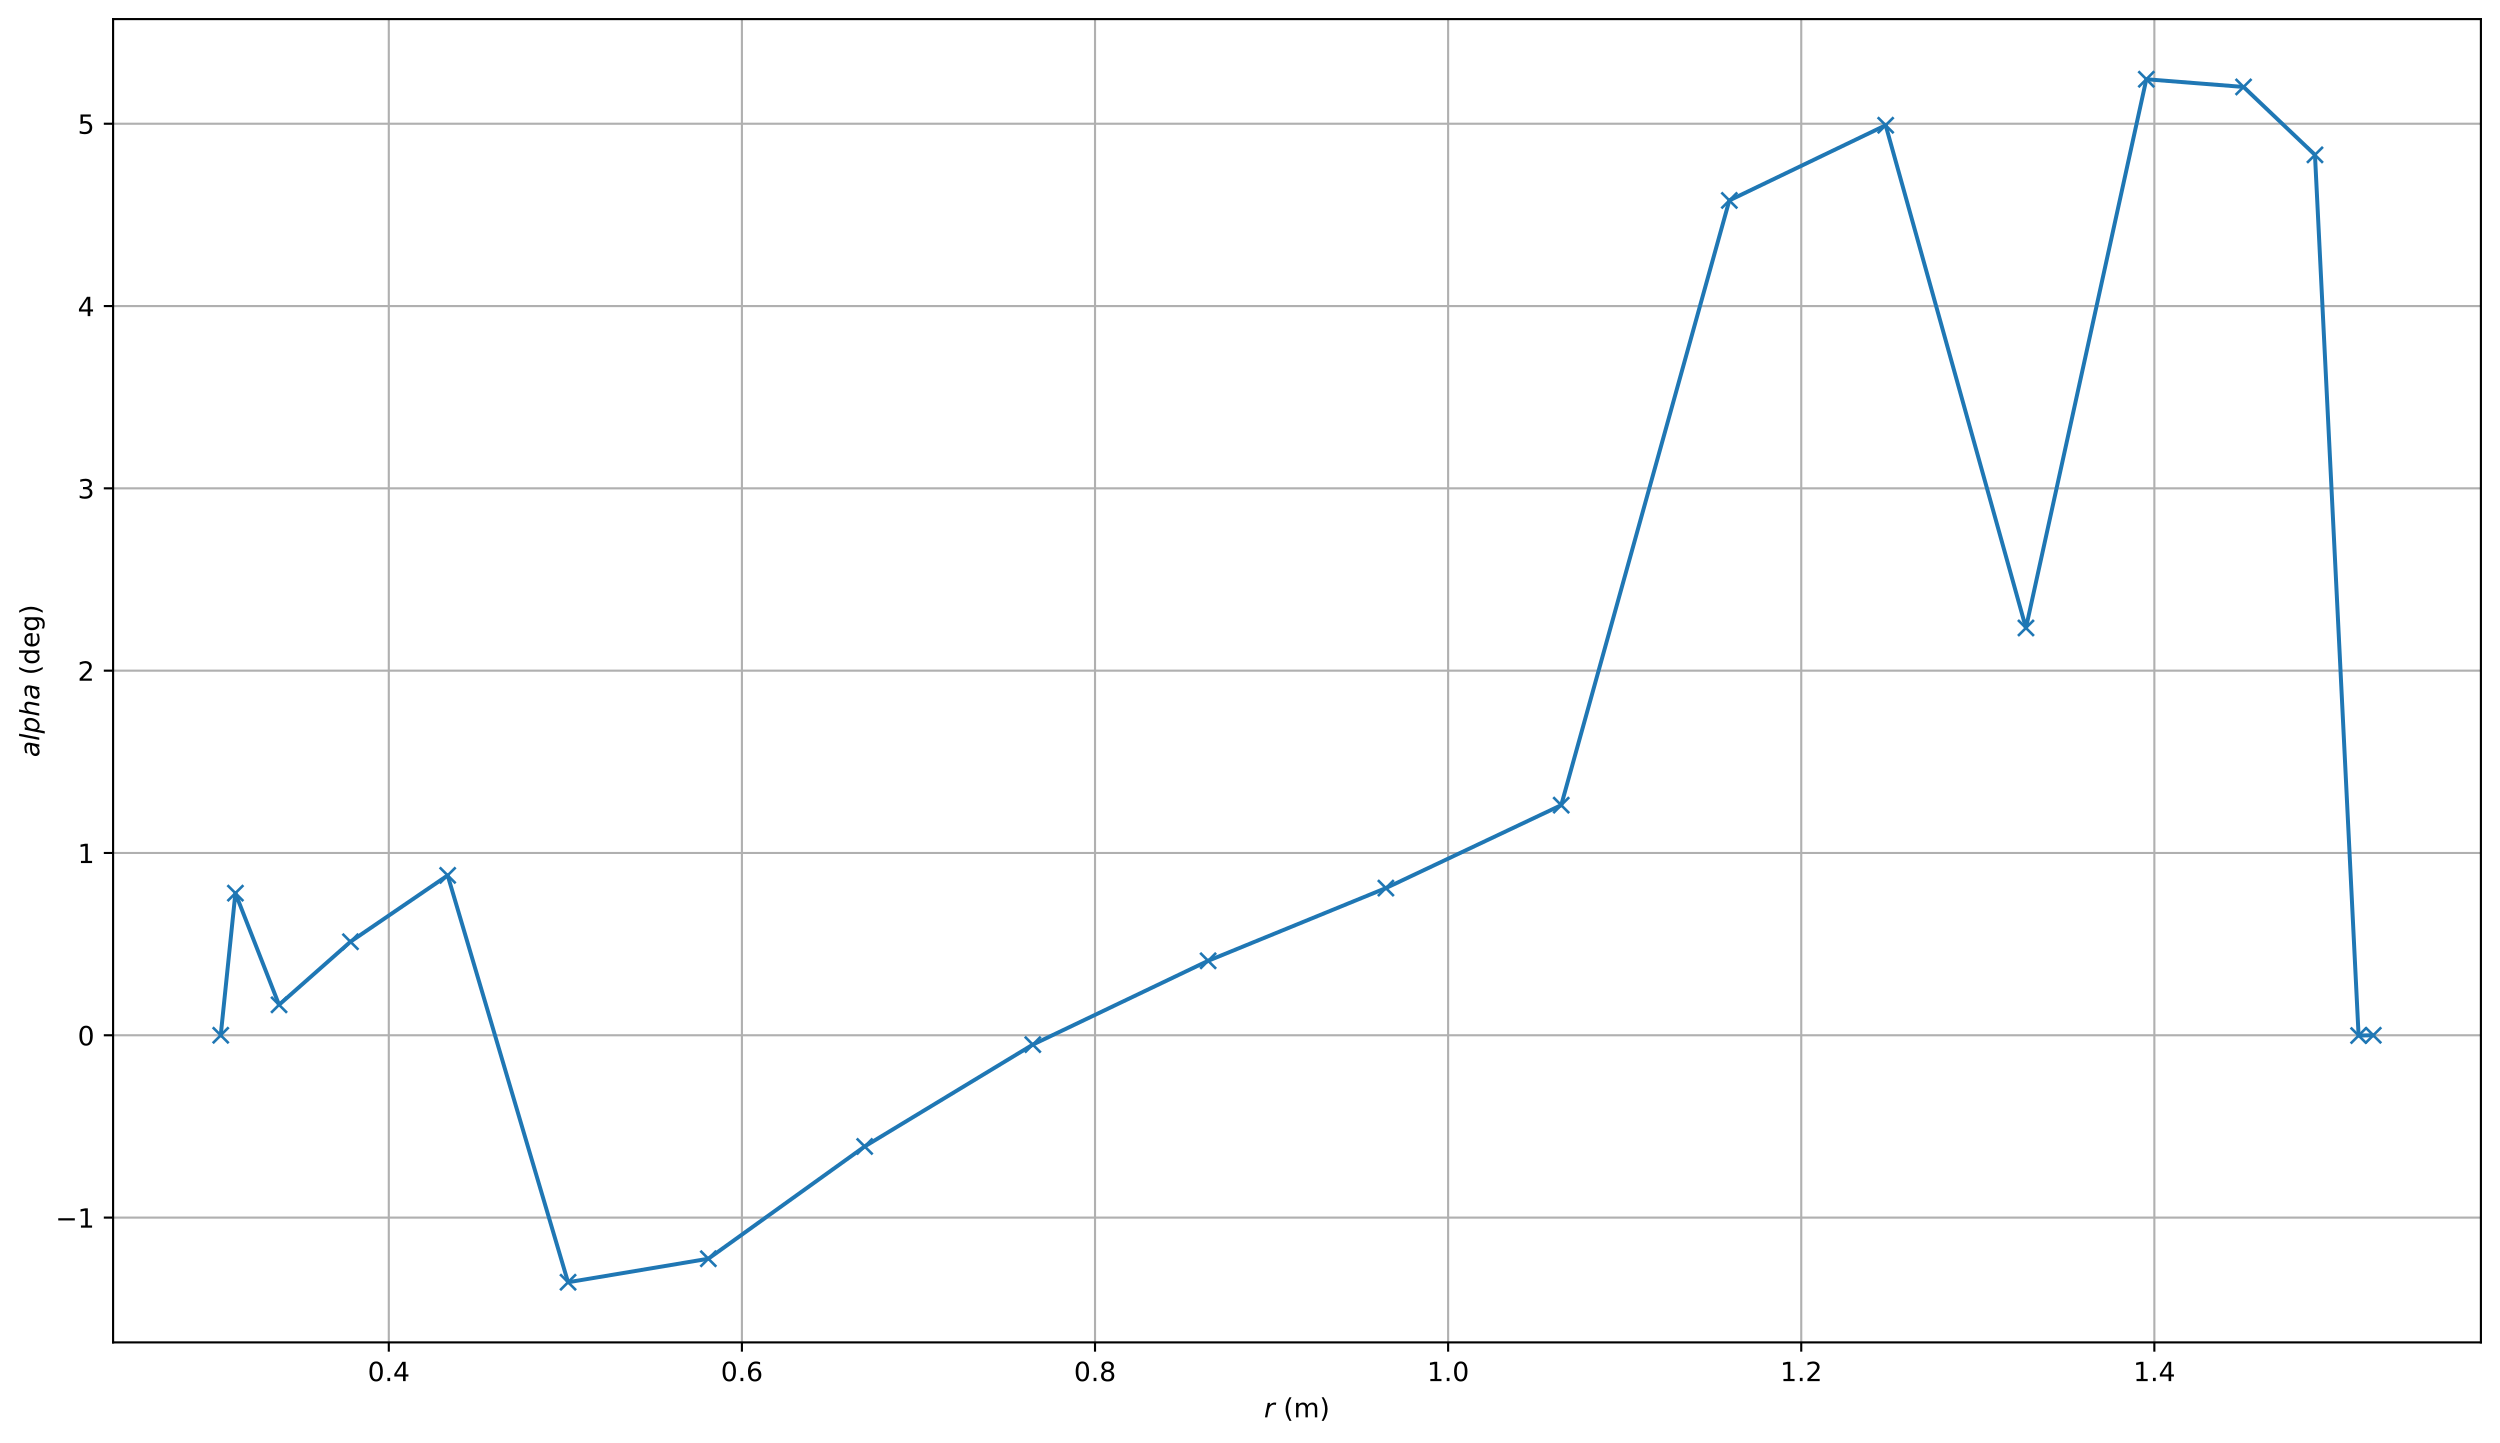
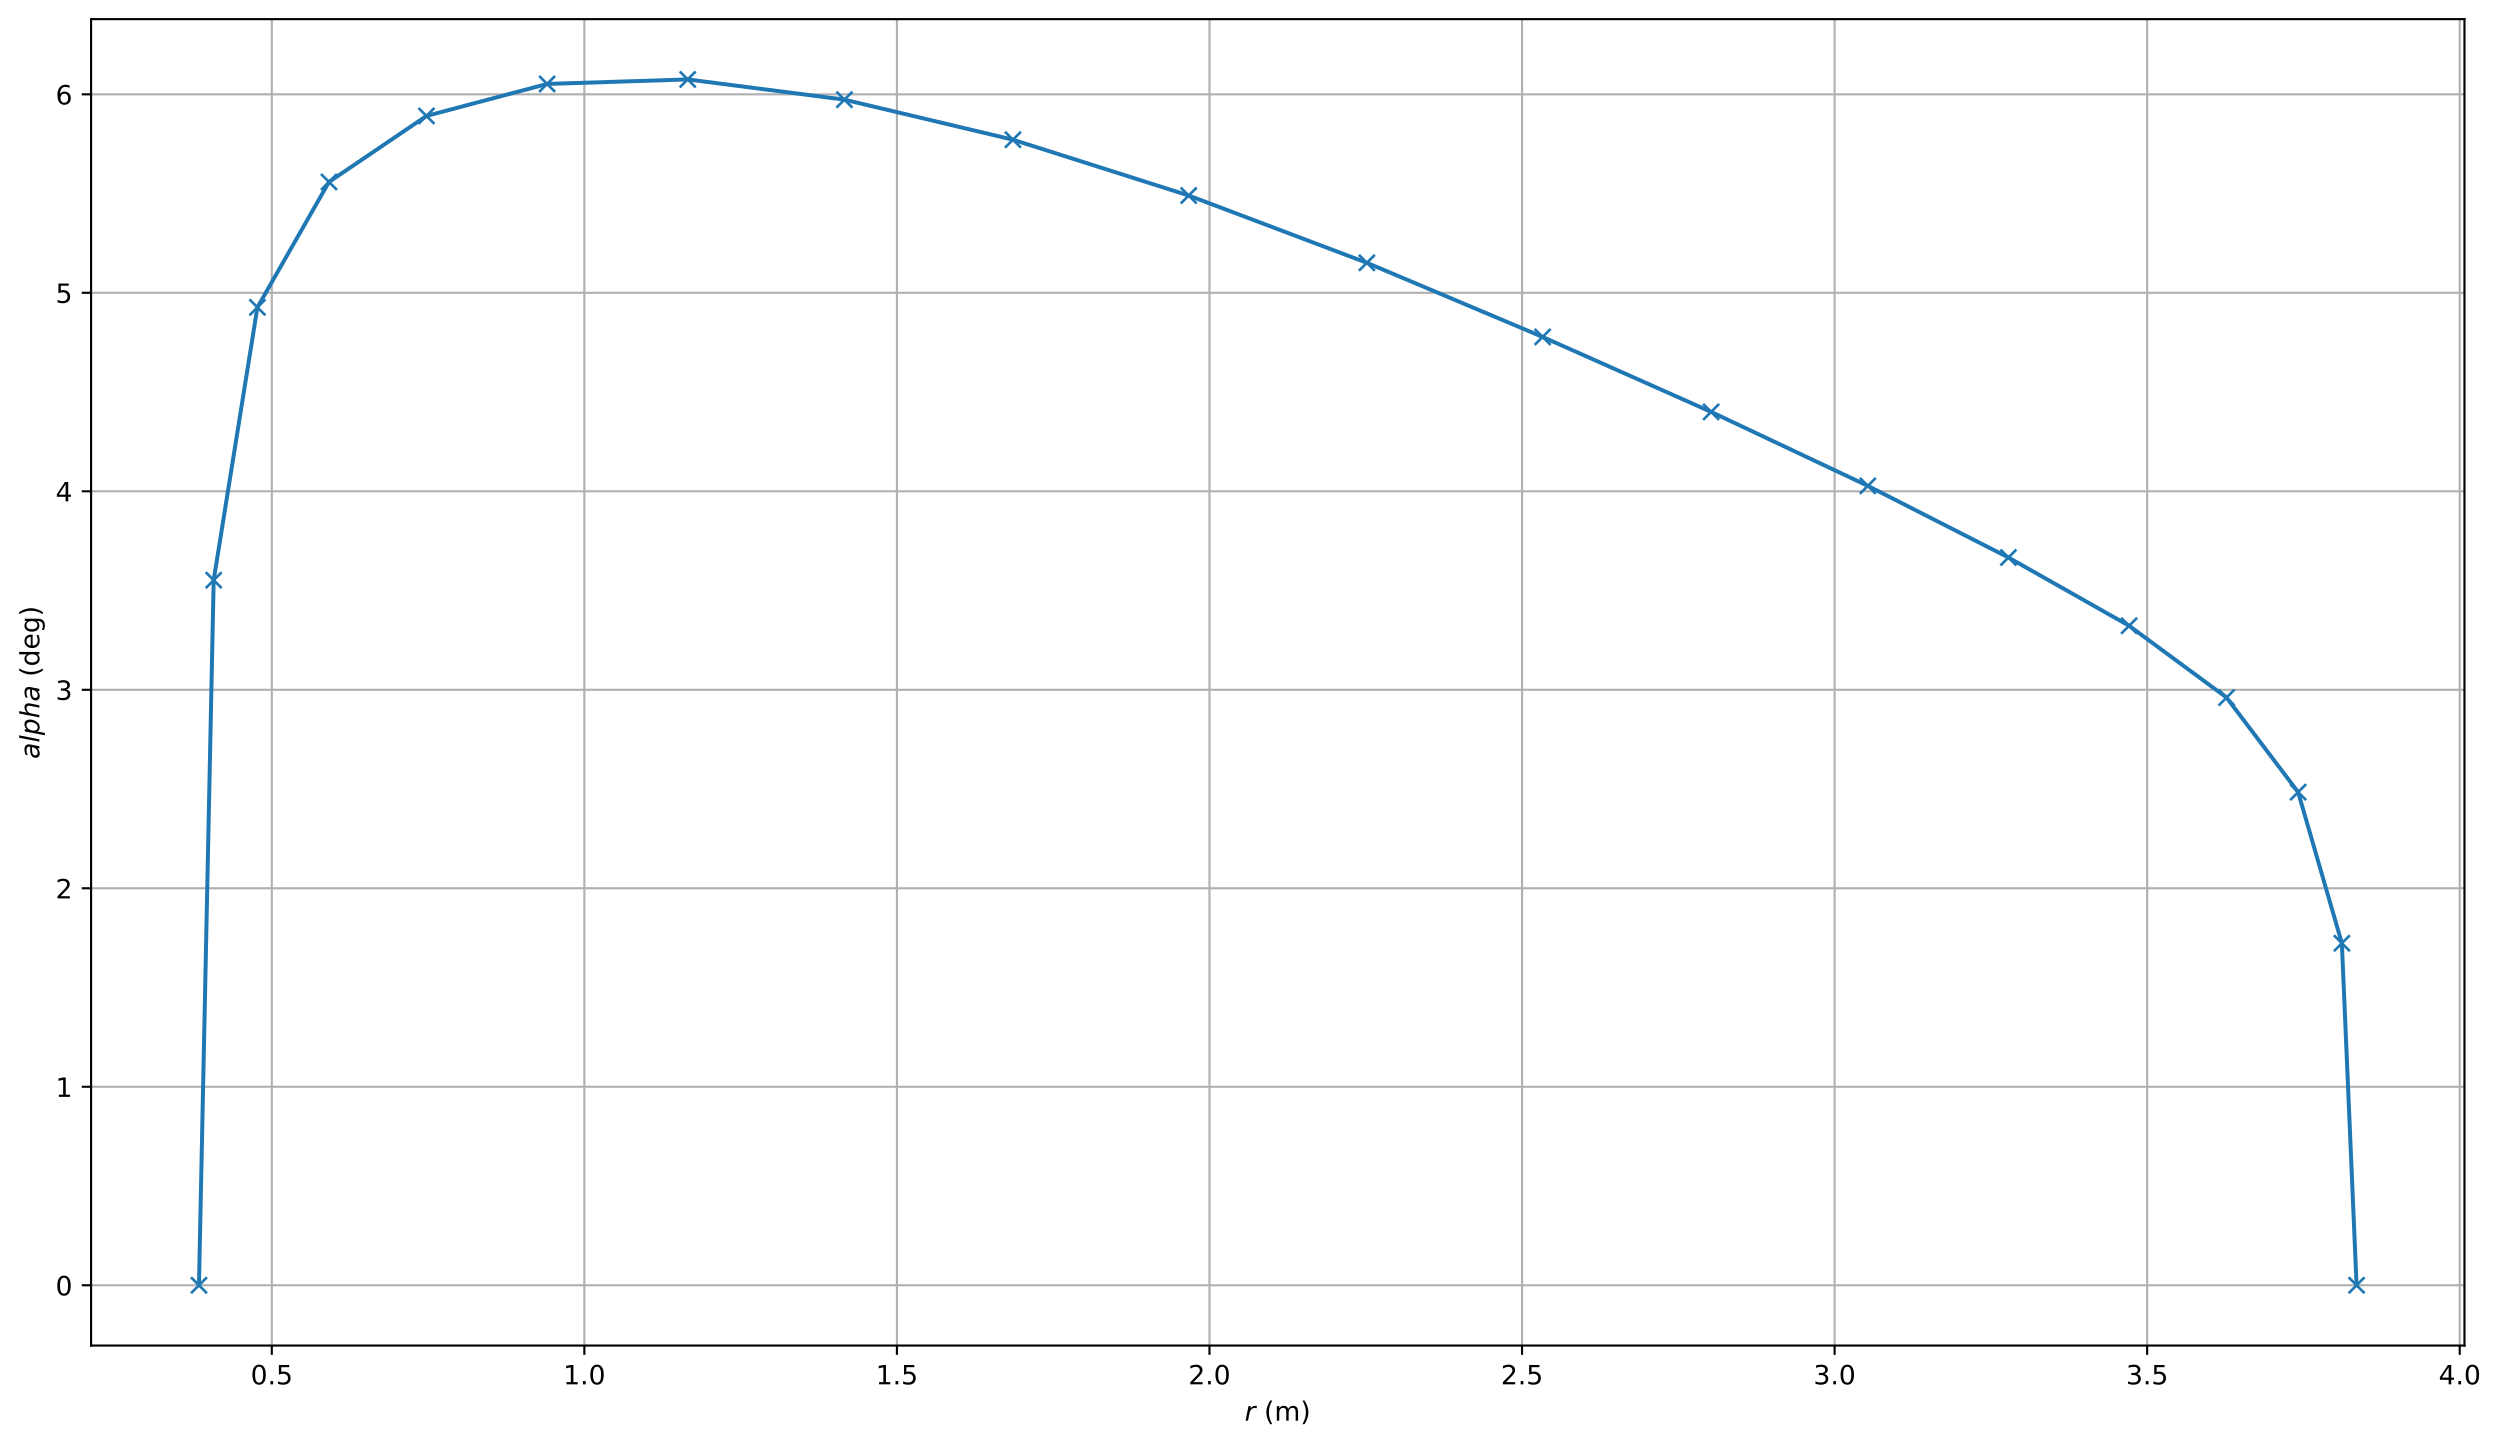
- <svg xmlns="http://www.w3.org/2000/svg" xmlns:xlink="http://www.w3.org/1999/xlink" width="942.642pt" height="543.716pt" viewBox="0 0 942.642 543.716" version="1.1">
+ <svg xmlns="http://www.w3.org/2000/svg" xmlns:xlink="http://www.w3.org/1999/xlink" width="940.433pt" height="543.716pt" viewBox="0 0 940.433 543.716" version="1.1">
  <defs>
    <style type="text/css">*{stroke-linejoin: round; stroke-linecap: butt}</style>
  </defs>
  <g id="figure_1">
    <g id="patch_1">
-       <path d="M 0 543.716  L 942.642 543.716  L 942.642 0  L 0 0  L 0 543.716  z " style="fill: none" />
+       <path d="M 0 543.716  L 940.433 543.716  L 940.433 0  L 0 0  L 0 543.716  z " style="fill: none" />
    </g>
    <g id="axes_1">
      <g id="patch_2">
-         <path d="M 42.642 506.16  L 935.442 506.16  L 935.442 7.2  L 42.642 7.2  L 42.642 506.16  z " style="fill: none" />
+         <path d="M 34.263 506.16  L 927.062 506.16  L 927.062 7.2  L 34.263 7.2  L 34.263 506.16  z " style="fill: none" />
      </g>
      <g id="matplotlib.axis_1">
        <g id="xtick_1">
          <g id="line2d_1">
-             <path d="M 146.6 506.16  L 146.6 7.2  " clip-path="url(#pacdc453e56)" style="fill: none; stroke: #b0b0b0; stroke-width: 0.8; stroke-linecap: square" />
+             <path d="M 102.24 506.16  L 102.24 7.2  " clip-path="url(#p310298eb0e)" style="fill: none; stroke: #b0b0b0; stroke-width: 0.8; stroke-linecap: square" />
          </g>
          <g id="line2d_2">
            <defs>
-               <path id="m7294c81a07" d="M 0 0  L 0 3.5  " style="stroke: #000000; stroke-width: 0.8" />
+               <path id="mc822ab3783" d="M 0 0  L 0 3.5  " style="stroke: #000000; stroke-width: 0.8" />
            </defs>
            <g>
-               <use xlink:href="#m7294c81a07" x="146.6" y="506.16" style="stroke: #000000; stroke-width: 0.8" />
+               <use xlink:href="#mc822ab3783" x="102.24" y="506.16" style="stroke: #000000; stroke-width: 0.8" />
            </g>
          </g>
          <g id="text_1">
-             <g transform="translate(138.6482 520.7584) scale(0.1 -0.1)">
+             <g transform="translate(94.28827 520.7584) scale(0.1 -0.1)">
              <defs>
                <path id="DejaVuSans-30" d="M 2034 4250  Q 1547 4250 1301 3770  Q 1056 3291 1056 2328  Q 1056 1369 1301 889  Q 1547 409 2034 409  Q 2525 409 2770 889  Q 3016 1369 3016 2328  Q 3016 3291 2770 3770  Q 2525 4250 2034 4250  z M 2034 4750  Q 2819 4750 3233 4129  Q 3647 3509 3647 2328  Q 3647 1150 3233 529  Q 2819 -91 2034 -91  Q 1250 -91 836 529  Q 422 1150 422 2328  Q 422 3509 836 4129  Q 1250 4750 2034 4750  z " transform="scale(0.015625)" />
                <path id="DejaVuSans-2e" d="M 684 794  L 1344 794  L 1344 0  L 684 0  L 684 794  z " transform="scale(0.015625)" />
-                 <path id="DejaVuSans-34" d="M 2419 4116  L 825 1625  L 2419 1625  L 2419 4116  z M 2253 4666  L 3047 4666  L 3047 1625  L 3713 1625  L 3713 1100  L 3047 1100  L 3047 0  L 2419 0  L 2419 1100  L 313 1100  L 313 1709  L 2253 4666  z " transform="scale(0.015625)" />
+                 <path id="DejaVuSans-35" d="M 691 4666  L 3169 4666  L 3169 4134  L 1269 4134  L 1269 2991  Q 1406 3038 1543 3061  Q 1681 3084 1819 3084  Q 2600 3084 3056 2656  Q 3513 2228 3513 1497  Q 3513 744 3044 326  Q 2575 -91 1722 -91  Q 1428 -91 1123 -41  Q 819 9 494 109  L 494 744  Q 775 591 1075 516  Q 1375 441 1709 441  Q 2250 441 2565 725  Q 2881 1009 2881 1497  Q 2881 1984 2565 2268  Q 2250 2553 1709 2553  Q 1456 2553 1204 2497  Q 953 2441 691 2322  L 691 4666  z " transform="scale(0.015625)" />
              </defs>
              <use xlink:href="#DejaVuSans-30" />
              <use xlink:href="#DejaVuSans-2e" transform="translate(63.62305 0)" />
-               <use xlink:href="#DejaVuSans-34" transform="translate(95.41016 0)" />
+               <use xlink:href="#DejaVuSans-35" transform="translate(95.41016 0)" />
            </g>
          </g>
        </g>
        <g id="xtick_2">
          <g id="line2d_3">
-             <path d="M 279.742 506.16  L 279.742 7.2  " clip-path="url(#pacdc453e56)" style="fill: none; stroke: #b0b0b0; stroke-width: 0.8; stroke-linecap: square" />
+             <path d="M 219.817 506.16  L 219.817 7.2  " clip-path="url(#p310298eb0e)" style="fill: none; stroke: #b0b0b0; stroke-width: 0.8; stroke-linecap: square" />
          </g>
          <g id="line2d_4">
            <g>
-               <use xlink:href="#m7294c81a07" x="279.742" y="506.16" style="stroke: #000000; stroke-width: 0.8" />
+               <use xlink:href="#mc822ab3783" x="219.817" y="506.16" style="stroke: #000000; stroke-width: 0.8" />
            </g>
          </g>
          <g id="text_2">
-             <g transform="translate(271.7907 520.7584) scale(0.1 -0.1)">
-               <defs>
-                 <path id="DejaVuSans-36" d="M 2113 2584  Q 1688 2584 1439 2293  Q 1191 2003 1191 1497  Q 1191 994 1439 701  Q 1688 409 2113 409  Q 2538 409 2786 701  Q 3034 994 3034 1497  Q 3034 2003 2786 2293  Q 2538 2584 2113 2584  z M 3366 4563  L 3366 3988  Q 3128 4100 2886 4159  Q 2644 4219 2406 4219  Q 1781 4219 1451 3797  Q 1122 3375 1075 2522  Q 1259 2794 1537 2939  Q 1816 3084 2150 3084  Q 2853 3084 3261 2657  Q 3669 2231 3669 1497  Q 3669 778 3244 343  Q 2819 -91 2113 -91  Q 1303 -91 875 529  Q 447 1150 447 2328  Q 447 3434 972 4092  Q 1497 4750 2381 4750  Q 2619 4750 2861 4703  Q 3103 4656 3366 4563  z " transform="scale(0.015625)" />
-               </defs>
-               <use xlink:href="#DejaVuSans-30" />
-               <use xlink:href="#DejaVuSans-2e" transform="translate(63.62305 0)" />
-               <use xlink:href="#DejaVuSans-36" transform="translate(95.41016 0)" />
+             <g transform="translate(211.8656 520.7584) scale(0.1 -0.1)">
+               <defs>
+                 <path id="DejaVuSans-31" d="M 794 531  L 1825 531  L 1825 4091  L 703 3866  L 703 4441  L 1819 4666  L 2450 4666  L 2450 531  L 3481 531  L 3481 0  L 794 0  L 794 531  z " transform="scale(0.015625)" />
+               </defs>
+               <use xlink:href="#DejaVuSans-31" />
+               <use xlink:href="#DejaVuSans-2e" transform="translate(63.62305 0)" />
+               <use xlink:href="#DejaVuSans-30" transform="translate(95.41016 0)" />
            </g>
          </g>
        </g>
        <g id="xtick_3">
          <g id="line2d_5">
-             <path d="M 412.885 506.16  L 412.885 7.2  " clip-path="url(#pacdc453e56)" style="fill: none; stroke: #b0b0b0; stroke-width: 0.8; stroke-linecap: square" />
+             <path d="M 337.395 506.16  L 337.395 7.2  " clip-path="url(#p310298eb0e)" style="fill: none; stroke: #b0b0b0; stroke-width: 0.8; stroke-linecap: square" />
          </g>
          <g id="line2d_6">
            <g>
-               <use xlink:href="#m7294c81a07" x="412.885" y="506.16" style="stroke: #000000; stroke-width: 0.8" />
+               <use xlink:href="#mc822ab3783" x="337.395" y="506.16" style="stroke: #000000; stroke-width: 0.8" />
            </g>
          </g>
          <g id="text_3">
-             <g transform="translate(404.9331 520.7584) scale(0.1 -0.1)">
-               <defs>
-                 <path id="DejaVuSans-38" d="M 2034 2216  Q 1584 2216 1326 1975  Q 1069 1734 1069 1313  Q 1069 891 1326 650  Q 1584 409 2034 409  Q 2484 409 2743 651  Q 3003 894 3003 1313  Q 3003 1734 2745 1975  Q 2488 2216 2034 2216  z M 1403 2484  Q 997 2584 770 2862  Q 544 3141 544 3541  Q 544 4100 942 4425  Q 1341 4750 2034 4750  Q 2731 4750 3128 4425  Q 3525 4100 3525 3541  Q 3525 3141 3298 2862  Q 3072 2584 2669 2484  Q 3125 2378 3379 2068  Q 3634 1759 3634 1313  Q 3634 634 3220 271  Q 2806 -91 2034 -91  Q 1263 -91 848 271  Q 434 634 434 1313  Q 434 1759 690 2068  Q 947 2378 1403 2484  z M 1172 3481  Q 1172 3119 1398 2916  Q 1625 2713 2034 2713  Q 2441 2713 2670 2916  Q 2900 3119 2900 3481  Q 2900 3844 2670 4047  Q 2441 4250 2034 4250  Q 1625 4250 1398 4047  Q 1172 3844 1172 3481  z " transform="scale(0.015625)" />
-               </defs>
-               <use xlink:href="#DejaVuSans-30" />
-               <use xlink:href="#DejaVuSans-2e" transform="translate(63.62305 0)" />
-               <use xlink:href="#DejaVuSans-38" transform="translate(95.41016 0)" />
+             <g transform="translate(329.443 520.7584) scale(0.1 -0.1)">
+               <use xlink:href="#DejaVuSans-31" />
+               <use xlink:href="#DejaVuSans-2e" transform="translate(63.62305 0)" />
+               <use xlink:href="#DejaVuSans-35" transform="translate(95.41016 0)" />
            </g>
          </g>
        </g>
        <g id="xtick_4">
          <g id="line2d_7">
-             <path d="M 546.027 506.16  L 546.027 7.2  " clip-path="url(#pacdc453e56)" style="fill: none; stroke: #b0b0b0; stroke-width: 0.8; stroke-linecap: square" />
+             <path d="M 454.972 506.16  L 454.972 7.2  " clip-path="url(#p310298eb0e)" style="fill: none; stroke: #b0b0b0; stroke-width: 0.8; stroke-linecap: square" />
          </g>
          <g id="line2d_8">
            <g>
-               <use xlink:href="#m7294c81a07" x="546.027" y="506.16" style="stroke: #000000; stroke-width: 0.8" />
+               <use xlink:href="#mc822ab3783" x="454.972" y="506.16" style="stroke: #000000; stroke-width: 0.8" />
            </g>
          </g>
          <g id="text_4">
-             <g transform="translate(538.0756 520.7584) scale(0.1 -0.1)">
-               <defs>
-                 <path id="DejaVuSans-31" d="M 794 531  L 1825 531  L 1825 4091  L 703 3866  L 703 4441  L 1819 4666  L 2450 4666  L 2450 531  L 3481 531  L 3481 0  L 794 0  L 794 531  z " transform="scale(0.015625)" />
-               </defs>
-               <use xlink:href="#DejaVuSans-31" />
+             <g transform="translate(447.0203 520.7584) scale(0.1 -0.1)">
+               <defs>
+                 <path id="DejaVuSans-32" d="M 1228 531  L 3431 531  L 3431 0  L 469 0  L 469 531  Q 828 903 1448 1529  Q 2069 2156 2228 2338  Q 2531 2678 2651 2914  Q 2772 3150 2772 3378  Q 2772 3750 2511 3984  Q 2250 4219 1831 4219  Q 1534 4219 1204 4116  Q 875 4013 500 3803  L 500 4441  Q 881 4594 1212 4672  Q 1544 4750 1819 4750  Q 2544 4750 2975 4387  Q 3406 4025 3406 3419  Q 3406 3131 3298 2873  Q 3191 2616 2906 2266  Q 2828 2175 2409 1742  Q 1991 1309 1228 531  z " transform="scale(0.015625)" />
+               </defs>
+               <use xlink:href="#DejaVuSans-32" />
              <use xlink:href="#DejaVuSans-2e" transform="translate(63.62305 0)" />
              <use xlink:href="#DejaVuSans-30" transform="translate(95.41016 0)" />
            </g>
          </g>
        </g>
        <g id="xtick_5">
          <g id="line2d_9">
-             <path d="M 679.17 506.16  L 679.17 7.2  " clip-path="url(#pacdc453e56)" style="fill: none; stroke: #b0b0b0; stroke-width: 0.8; stroke-linecap: square" />
+             <path d="M 572.549 506.16  L 572.549 7.2  " clip-path="url(#p310298eb0e)" style="fill: none; stroke: #b0b0b0; stroke-width: 0.8; stroke-linecap: square" />
          </g>
          <g id="line2d_10">
            <g>
-               <use xlink:href="#m7294c81a07" x="679.17" y="506.16" style="stroke: #000000; stroke-width: 0.8" />
+               <use xlink:href="#mc822ab3783" x="572.549" y="506.16" style="stroke: #000000; stroke-width: 0.8" />
            </g>
          </g>
          <g id="text_5">
-             <g transform="translate(671.218 520.7584) scale(0.1 -0.1)">
-               <defs>
-                 <path id="DejaVuSans-32" d="M 1228 531  L 3431 531  L 3431 0  L 469 0  L 469 531  Q 828 903 1448 1529  Q 2069 2156 2228 2338  Q 2531 2678 2651 2914  Q 2772 3150 2772 3378  Q 2772 3750 2511 3984  Q 2250 4219 1831 4219  Q 1534 4219 1204 4116  Q 875 4013 500 3803  L 500 4441  Q 881 4594 1212 4672  Q 1544 4750 1819 4750  Q 2544 4750 2975 4387  Q 3406 4025 3406 3419  Q 3406 3131 3298 2873  Q 3191 2616 2906 2266  Q 2828 2175 2409 1742  Q 1991 1309 1228 531  z " transform="scale(0.015625)" />
-               </defs>
-               <use xlink:href="#DejaVuSans-31" />
-               <use xlink:href="#DejaVuSans-2e" transform="translate(63.62305 0)" />
-               <use xlink:href="#DejaVuSans-32" transform="translate(95.41016 0)" />
+             <g transform="translate(564.5976 520.7584) scale(0.1 -0.1)">
+               <use xlink:href="#DejaVuSans-32" />
+               <use xlink:href="#DejaVuSans-2e" transform="translate(63.62305 0)" />
+               <use xlink:href="#DejaVuSans-35" transform="translate(95.41016 0)" />
            </g>
          </g>
        </g>
        <g id="xtick_6">
          <g id="line2d_11">
-             <path d="M 812.312 506.16  L 812.312 7.2  " clip-path="url(#pacdc453e56)" style="fill: none; stroke: #b0b0b0; stroke-width: 0.8; stroke-linecap: square" />
+             <path d="M 690.127 506.16  L 690.127 7.2  " clip-path="url(#p310298eb0e)" style="fill: none; stroke: #b0b0b0; stroke-width: 0.8; stroke-linecap: square" />
          </g>
          <g id="line2d_12">
            <g>
-               <use xlink:href="#m7294c81a07" x="812.312" y="506.16" style="stroke: #000000; stroke-width: 0.8" />
+               <use xlink:href="#mc822ab3783" x="690.127" y="506.16" style="stroke: #000000; stroke-width: 0.8" />
            </g>
          </g>
          <g id="text_6">
-             <g transform="translate(804.3605 520.7584) scale(0.1 -0.1)">
-               <use xlink:href="#DejaVuSans-31" />
-               <use xlink:href="#DejaVuSans-2e" transform="translate(63.62305 0)" />
-               <use xlink:href="#DejaVuSans-34" transform="translate(95.41016 0)" />
-             </g>
-           </g>
-         </g>
-         <g id="text_7">
-           <g transform="translate(476.5922 534.4366) scale(0.1 -0.1)">
+             <g transform="translate(682.175 520.7584) scale(0.1 -0.1)">
+               <defs>
+                 <path id="DejaVuSans-33" d="M 2597 2516  Q 3050 2419 3304 2112  Q 3559 1806 3559 1356  Q 3559 666 3084 287  Q 2609 -91 1734 -91  Q 1441 -91 1130 -33  Q 819 25 488 141  L 488 750  Q 750 597 1062 519  Q 1375 441 1716 441  Q 2309 441 2620 675  Q 2931 909 2931 1356  Q 2931 1769 2642 2001  Q 2353 2234 1838 2234  L 1294 2234  L 1294 2753  L 1863 2753  Q 2328 2753 2575 2939  Q 2822 3125 2822 3475  Q 2822 3834 2567 4026  Q 2313 4219 1838 4219  Q 1578 4219 1281 4162  Q 984 4106 628 3988  L 628 4550  Q 988 4650 1302 4700  Q 1616 4750 1894 4750  Q 2613 4750 3031 4423  Q 3450 4097 3450 3541  Q 3450 3153 3228 2886  Q 3006 2619 2597 2516  z " transform="scale(0.015625)" />
+               </defs>
+               <use xlink:href="#DejaVuSans-33" />
+               <use xlink:href="#DejaVuSans-2e" transform="translate(63.62305 0)" />
+               <use xlink:href="#DejaVuSans-30" transform="translate(95.41016 0)" />
+             </g>
+           </g>
+         </g>
+         <g id="xtick_7">
+           <g id="line2d_13">
+             <path d="M 807.704 506.16  L 807.704 7.2  " clip-path="url(#p310298eb0e)" style="fill: none; stroke: #b0b0b0; stroke-width: 0.8; stroke-linecap: square" />
+           </g>
+           <g id="line2d_14">
+             <g>
+               <use xlink:href="#mc822ab3783" x="807.704" y="506.16" style="stroke: #000000; stroke-width: 0.8" />
+             </g>
+           </g>
+           <g id="text_7">
+             <g transform="translate(799.7523 520.7584) scale(0.1 -0.1)">
+               <use xlink:href="#DejaVuSans-33" />
+               <use xlink:href="#DejaVuSans-2e" transform="translate(63.62305 0)" />
+               <use xlink:href="#DejaVuSans-35" transform="translate(95.41016 0)" />
+             </g>
+           </g>
+         </g>
+         <g id="xtick_8">
+           <g id="line2d_15">
+             <path d="M 925.281 506.16  L 925.281 7.2  " clip-path="url(#p310298eb0e)" style="fill: none; stroke: #b0b0b0; stroke-width: 0.8; stroke-linecap: square" />
+           </g>
+           <g id="line2d_16">
+             <g>
+               <use xlink:href="#mc822ab3783" x="925.281" y="506.16" style="stroke: #000000; stroke-width: 0.8" />
+             </g>
+           </g>
+           <g id="text_8">
+             <g transform="translate(917.3296 520.7584) scale(0.1 -0.1)">
+               <defs>
+                 <path id="DejaVuSans-34" d="M 2419 4116  L 825 1625  L 2419 1625  L 2419 4116  z M 2253 4666  L 3047 4666  L 3047 1625  L 3713 1625  L 3713 1100  L 3047 1100  L 3047 0  L 2419 0  L 2419 1100  L 313 1100  L 313 1709  L 2253 4666  z " transform="scale(0.015625)" />
+               </defs>
+               <use xlink:href="#DejaVuSans-34" />
+               <use xlink:href="#DejaVuSans-2e" transform="translate(63.62305 0)" />
+               <use xlink:href="#DejaVuSans-30" transform="translate(95.41016 0)" />
+             </g>
+           </g>
+         </g>
+         <g id="text_9">
+           <g transform="translate(468.2125 534.4366) scale(0.1 -0.1)">
            <defs>
              <path id="DejaVuSans-Oblique-72" d="M 2853 2969  Q 2766 3016 2653 3041  Q 2541 3066 2413 3066  Q 1953 3066 1609 2717  Q 1266 2369 1153 1784  L 800 0  L 225 0  L 909 3500  L 1484 3500  L 1375 2956  Q 1603 3259 1920 3421  Q 2238 3584 2597 3584  Q 2691 3584 2781 3573  Q 2872 3563 2963 3538  L 2853 2969  z " transform="scale(0.015625)" />
              <path id="DejaVuSans-20" transform="scale(0.015625)" />
              <path id="DejaVuSans-28" d="M 1984 4856  Q 1566 4138 1362 3434  Q 1159 2731 1159 2009  Q 1159 1288 1364 580  Q 1569 -128 1984 -844  L 1484 -844  Q 1016 -109 783 600  Q 550 1309 550 2009  Q 550 2706 781 3412  Q 1013 4119 1484 4856  L 1984 4856  z " transform="scale(0.015625)" />
              <path id="DejaVuSans-6d" d="M 3328 2828  Q 3544 3216 3844 3400  Q 4144 3584 4550 3584  Q 5097 3584 5394 3201  Q 5691 2819 5691 2113  L 5691 0  L 5113 0  L 5113 2094  Q 5113 2597 4934 2840  Q 4756 3084 4391 3084  Q 3944 3084 3684 2787  Q 3425 2491 3425 1978  L 3425 0  L 2847 0  L 2847 2094  Q 2847 2600 2669 2842  Q 2491 3084 2119 3084  Q 1678 3084 1418 2786  Q 1159 2488 1159 1978  L 1159 0  L 581 0  L 581 3500  L 1159 3500  L 1159 2956  Q 1356 3278 1631 3431  Q 1906 3584 2284 3584  Q 2666 3584 2933 3390  Q 3200 3197 3328 2828  z " transform="scale(0.015625)" />
              <path id="DejaVuSans-29" d="M 513 4856  L 1013 4856  Q 1481 4119 1714 3412  Q 1947 2706 1947 2009  Q 1947 1309 1714 600  Q 1481 -109 1013 -844  L 513 -844  Q 928 -128 1133 580  Q 1338 1288 1338 2009  Q 1338 2731 1133 3434  Q 928 4138 513 4856  z " transform="scale(0.015625)" />
            </defs>
            <use xlink:href="#DejaVuSans-Oblique-72" transform="translate(0 0.125)" />
            <use xlink:href="#DejaVuSans-20" transform="translate(41.11328 0.125)" />
            <use xlink:href="#DejaVuSans-28" transform="translate(72.90039 0.125)" />
            <use xlink:href="#DejaVuSans-6d" transform="translate(111.9141 0.125)" />
            <use xlink:href="#DejaVuSans-29" transform="translate(209.3262 0.125)" />
          </g>
        </g>
      </g>
      <g id="matplotlib.axis_2">
        <g id="ytick_1">
-           <g id="line2d_13">
-             <path d="M 42.642 459.098  L 935.442 459.098  " clip-path="url(#pacdc453e56)" style="fill: none; stroke: #b0b0b0; stroke-width: 0.8; stroke-linecap: square" />
-           </g>
-           <g id="line2d_14">
+           <g id="line2d_17">
+             <path d="M 34.263 483.48  L 927.062 483.48  " clip-path="url(#p310298eb0e)" style="fill: none; stroke: #b0b0b0; stroke-width: 0.8; stroke-linecap: square" />
+           </g>
+           <g id="line2d_18">
            <defs>
-               <path id="mb12d66a2ce" d="M 0 0  L -3.5 0  " style="stroke: #000000; stroke-width: 0.8" />
+               <path id="m1110b50f59" d="M 0 0  L -3.5 0  " style="stroke: #000000; stroke-width: 0.8" />
            </defs>
            <g>
-               <use xlink:href="#mb12d66a2ce" x="42.642" y="459.098" style="stroke: #000000; stroke-width: 0.8" />
-             </g>
-           </g>
-           <g id="text_8">
-             <g transform="translate(20.9 462.8969) scale(0.1 -0.1)">
-               <defs>
-                 <path id="DejaVuSans-2212" d="M 678 2272  L 4684 2272  L 4684 1741  L 678 1741  L 678 2272  z " transform="scale(0.015625)" />
-               </defs>
-               <use xlink:href="#DejaVuSans-2212" />
-               <use xlink:href="#DejaVuSans-31" transform="translate(83.78906 0)" />
+               <use xlink:href="#m1110b50f59" x="34.263" y="483.48" style="stroke: #000000; stroke-width: 0.8" />
+             </g>
+           </g>
+           <g id="text_10">
+             <g transform="translate(20.9 487.2792) scale(0.1 -0.1)">
+               <use xlink:href="#DejaVuSans-30" />
            </g>
          </g>
        </g>
        <g id="ytick_2">
-           <g id="line2d_15">
-             <path d="M 42.642 390.357  L 935.442 390.357  " clip-path="url(#pacdc453e56)" style="fill: none; stroke: #b0b0b0; stroke-width: 0.8; stroke-linecap: square" />
-           </g>
-           <g id="line2d_16">
-             <g>
-               <use xlink:href="#mb12d66a2ce" x="42.642" y="390.357" style="stroke: #000000; stroke-width: 0.8" />
-             </g>
-           </g>
-           <g id="text_9">
-             <g transform="translate(29.27969 394.1562) scale(0.1 -0.1)">
-               <use xlink:href="#DejaVuSans-30" />
+           <g id="line2d_19">
+             <path d="M 34.263 408.813  L 927.062 408.813  " clip-path="url(#p310298eb0e)" style="fill: none; stroke: #b0b0b0; stroke-width: 0.8; stroke-linecap: square" />
+           </g>
+           <g id="line2d_20">
+             <g>
+               <use xlink:href="#m1110b50f59" x="34.263" y="408.813" style="stroke: #000000; stroke-width: 0.8" />
+             </g>
+           </g>
+           <g id="text_11">
+             <g transform="translate(20.9 412.6121) scale(0.1 -0.1)">
+               <use xlink:href="#DejaVuSans-31" />
            </g>
          </g>
        </g>
        <g id="ytick_3">
-           <g id="line2d_17">
-             <path d="M 42.642 321.616  L 935.442 321.616  " clip-path="url(#pacdc453e56)" style="fill: none; stroke: #b0b0b0; stroke-width: 0.8; stroke-linecap: square" />
-           </g>
-           <g id="line2d_18">
-             <g>
-               <use xlink:href="#mb12d66a2ce" x="42.642" y="321.616" style="stroke: #000000; stroke-width: 0.8" />
-             </g>
-           </g>
-           <g id="text_10">
-             <g transform="translate(29.27969 325.4155) scale(0.1 -0.1)">
-               <use xlink:href="#DejaVuSans-31" />
+           <g id="line2d_21">
+             <path d="M 34.263 334.146  L 927.062 334.146  " clip-path="url(#p310298eb0e)" style="fill: none; stroke: #b0b0b0; stroke-width: 0.8; stroke-linecap: square" />
+           </g>
+           <g id="line2d_22">
+             <g>
+               <use xlink:href="#m1110b50f59" x="34.263" y="334.146" style="stroke: #000000; stroke-width: 0.8" />
+             </g>
+           </g>
+           <g id="text_12">
+             <g transform="translate(20.9 337.945) scale(0.1 -0.1)">
+               <use xlink:href="#DejaVuSans-32" />
            </g>
          </g>
        </g>
        <g id="ytick_4">
-           <g id="line2d_19">
-             <path d="M 42.642 252.876  L 935.442 252.876  " clip-path="url(#pacdc453e56)" style="fill: none; stroke: #b0b0b0; stroke-width: 0.8; stroke-linecap: square" />
-           </g>
-           <g id="line2d_20">
-             <g>
-               <use xlink:href="#mb12d66a2ce" x="42.642" y="252.876" style="stroke: #000000; stroke-width: 0.8" />
-             </g>
-           </g>
-           <g id="text_11">
-             <g transform="translate(29.27969 256.6748) scale(0.1 -0.1)">
-               <use xlink:href="#DejaVuSans-32" />
+           <g id="line2d_23">
+             <path d="M 34.263 259.479  L 927.062 259.479  " clip-path="url(#p310298eb0e)" style="fill: none; stroke: #b0b0b0; stroke-width: 0.8; stroke-linecap: square" />
+           </g>
+           <g id="line2d_24">
+             <g>
+               <use xlink:href="#m1110b50f59" x="34.263" y="259.479" style="stroke: #000000; stroke-width: 0.8" />
+             </g>
+           </g>
+           <g id="text_13">
+             <g transform="translate(20.9 263.278) scale(0.1 -0.1)">
+               <use xlink:href="#DejaVuSans-33" />
            </g>
          </g>
        </g>
        <g id="ytick_5">
-           <g id="line2d_21">
-             <path d="M 42.642 184.135  L 935.442 184.135  " clip-path="url(#pacdc453e56)" style="fill: none; stroke: #b0b0b0; stroke-width: 0.8; stroke-linecap: square" />
-           </g>
-           <g id="line2d_22">
-             <g>
-               <use xlink:href="#mb12d66a2ce" x="42.642" y="184.135" style="stroke: #000000; stroke-width: 0.8" />
-             </g>
-           </g>
-           <g id="text_12">
-             <g transform="translate(29.27969 187.9341) scale(0.1 -0.1)">
-               <defs>
-                 <path id="DejaVuSans-33" d="M 2597 2516  Q 3050 2419 3304 2112  Q 3559 1806 3559 1356  Q 3559 666 3084 287  Q 2609 -91 1734 -91  Q 1441 -91 1130 -33  Q 819 25 488 141  L 488 750  Q 750 597 1062 519  Q 1375 441 1716 441  Q 2309 441 2620 675  Q 2931 909 2931 1356  Q 2931 1769 2642 2001  Q 2353 2234 1838 2234  L 1294 2234  L 1294 2753  L 1863 2753  Q 2328 2753 2575 2939  Q 2822 3125 2822 3475  Q 2822 3834 2567 4026  Q 2313 4219 1838 4219  Q 1578 4219 1281 4162  Q 984 4106 628 3988  L 628 4550  Q 988 4650 1302 4700  Q 1616 4750 1894 4750  Q 2613 4750 3031 4423  Q 3450 4097 3450 3541  Q 3450 3153 3228 2886  Q 3006 2619 2597 2516  z " transform="scale(0.015625)" />
-               </defs>
-               <use xlink:href="#DejaVuSans-33" />
+           <g id="line2d_25">
+             <path d="M 34.263 184.812  L 927.062 184.812  " clip-path="url(#p310298eb0e)" style="fill: none; stroke: #b0b0b0; stroke-width: 0.8; stroke-linecap: square" />
+           </g>
+           <g id="line2d_26">
+             <g>
+               <use xlink:href="#m1110b50f59" x="34.263" y="184.812" style="stroke: #000000; stroke-width: 0.8" />
+             </g>
+           </g>
+           <g id="text_14">
+             <g transform="translate(20.9 188.6109) scale(0.1 -0.1)">
+               <use xlink:href="#DejaVuSans-34" />
            </g>
          </g>
        </g>
        <g id="ytick_6">
-           <g id="line2d_23">
-             <path d="M 42.642 115.394  L 935.442 115.394  " clip-path="url(#pacdc453e56)" style="fill: none; stroke: #b0b0b0; stroke-width: 0.8; stroke-linecap: square" />
-           </g>
-           <g id="line2d_24">
-             <g>
-               <use xlink:href="#mb12d66a2ce" x="42.642" y="115.394" style="stroke: #000000; stroke-width: 0.8" />
-             </g>
-           </g>
-           <g id="text_13">
-             <g transform="translate(29.27969 119.1933) scale(0.1 -0.1)">
-               <use xlink:href="#DejaVuSans-34" />
+           <g id="line2d_27">
+             <path d="M 34.263 110.145  L 927.062 110.145  " clip-path="url(#p310298eb0e)" style="fill: none; stroke: #b0b0b0; stroke-width: 0.8; stroke-linecap: square" />
+           </g>
+           <g id="line2d_28">
+             <g>
+               <use xlink:href="#m1110b50f59" x="34.263" y="110.145" style="stroke: #000000; stroke-width: 0.8" />
+             </g>
+           </g>
+           <g id="text_15">
+             <g transform="translate(20.9 113.9438) scale(0.1 -0.1)">
+               <use xlink:href="#DejaVuSans-35" />
            </g>
          </g>
        </g>
        <g id="ytick_7">
-           <g id="line2d_25">
-             <path d="M 42.642 46.653  L 935.442 46.653  " clip-path="url(#pacdc453e56)" style="fill: none; stroke: #b0b0b0; stroke-width: 0.8; stroke-linecap: square" />
-           </g>
-           <g id="line2d_26">
-             <g>
-               <use xlink:href="#mb12d66a2ce" x="42.642" y="46.653" style="stroke: #000000; stroke-width: 0.8" />
-             </g>
-           </g>
-           <g id="text_14">
-             <g transform="translate(29.27969 50.45263) scale(0.1 -0.1)">
-               <defs>
-                 <path id="DejaVuSans-35" d="M 691 4666  L 3169 4666  L 3169 4134  L 1269 4134  L 1269 2991  Q 1406 3038 1543 3061  Q 1681 3084 1819 3084  Q 2600 3084 3056 2656  Q 3513 2228 3513 1497  Q 3513 744 3044 326  Q 2575 -91 1722 -91  Q 1428 -91 1123 -41  Q 819 9 494 109  L 494 744  Q 775 591 1075 516  Q 1375 441 1709 441  Q 2250 441 2565 725  Q 2881 1009 2881 1497  Q 2881 1984 2565 2268  Q 2250 2553 1709 2553  Q 1456 2553 1204 2497  Q 953 2441 691 2322  L 691 4666  z " transform="scale(0.015625)" />
-               </defs>
-               <use xlink:href="#DejaVuSans-35" />
-             </g>
-           </g>
-         </g>
-         <g id="text_15">
+           <g id="line2d_29">
+             <path d="M 34.263 35.477  L 927.062 35.477  " clip-path="url(#p310298eb0e)" style="fill: none; stroke: #b0b0b0; stroke-width: 0.8; stroke-linecap: square" />
+           </g>
+           <g id="line2d_30">
+             <g>
+               <use xlink:href="#m1110b50f59" x="34.263" y="35.477" style="stroke: #000000; stroke-width: 0.8" />
+             </g>
+           </g>
+           <g id="text_16">
+             <g transform="translate(20.9 39.2767) scale(0.1 -0.1)">
+               <defs>
+                 <path id="DejaVuSans-36" d="M 2113 2584  Q 1688 2584 1439 2293  Q 1191 2003 1191 1497  Q 1191 994 1439 701  Q 1688 409 2113 409  Q 2538 409 2786 701  Q 3034 994 3034 1497  Q 3034 2003 2786 2293  Q 2538 2584 2113 2584  z M 3366 4563  L 3366 3988  Q 3128 4100 2886 4159  Q 2644 4219 2406 4219  Q 1781 4219 1451 3797  Q 1122 3375 1075 2522  Q 1259 2794 1537 2939  Q 1816 3084 2150 3084  Q 2853 3084 3261 2657  Q 3669 2231 3669 1497  Q 3669 778 3244 343  Q 2819 -91 2113 -91  Q 1303 -91 875 529  Q 447 1150 447 2328  Q 447 3434 972 4092  Q 1497 4750 2381 4750  Q 2619 4750 2861 4703  Q 3103 4656 3366 4563  z " transform="scale(0.015625)" />
+               </defs>
+               <use xlink:href="#DejaVuSans-36" />
+             </g>
+           </g>
+         </g>
+         <g id="text_17">
          <g transform="translate(14.8 285.48) rotate(-90) scale(0.1 -0.1)">
            <defs>
              <path id="DejaVuSans-Oblique-61" d="M 3438 1997  L 3047 0  L 2472 0  L 2578 531  Q 2325 219 2001 64  Q 1678 -91 1281 -91  Q 834 -91 548 182  Q 263 456 263 884  Q 263 1497 752 1853  Q 1241 2209 2100 2209  L 2900 2209  L 2931 2363  Q 2938 2388 2941 2417  Q 2944 2447 2944 2509  Q 2944 2788 2717 2942  Q 2491 3097 2081 3097  Q 1800 3097 1504 3025  Q 1209 2953 897 2809  L 997 3341  Q 1322 3463 1633 3523  Q 1944 3584 2234 3584  Q 2853 3584 3176 3315  Q 3500 3047 3500 2534  Q 3500 2431 3484 2292  Q 3469 2153 3438 1997  z M 2816 1759  L 2241 1759  Q 1534 1759 1195 1570  Q 856 1381 856 984  Q 856 709 1029 553  Q 1203 397 1509 397  Q 1978 397 2328 733  Q 2678 1069 2791 1631  L 2816 1759  z " transform="scale(0.015625)" />
              <path id="DejaVuSans-Oblique-6c" d="M 1172 4863  L 1747 4863  L 800 0  L 225 0  L 1172 4863  z " transform="scale(0.015625)" />
              <path id="DejaVuSans-Oblique-70" d="M 3175 2156  Q 3175 2616 2975 2859  Q 2775 3103 2400 3103  Q 2144 3103 1911 2972  Q 1678 2841 1497 2591  Q 1319 2344 1212 1994  Q 1106 1644 1106 1300  Q 1106 863 1306 627  Q 1506 391 1875 391  Q 2147 391 2380 519  Q 2613 647 2778 891  Q 2956 1147 3065 1494  Q 3175 1841 3175 2156  z M 1394 2969  Q 1625 3272 1939 3428  Q 2253 3584 2638 3584  Q 3175 3584 3472 3232  Q 3769 2881 3769 2247  Q 3769 1728 3584 1258  Q 3400 788 3053 416  Q 2822 169 2531 39  Q 2241 -91 1919 -91  Q 1547 -91 1294 64  Q 1041 219 916 525  L 556 -1331  L -19 -1331  L 922 3500  L 1497 3500  L 1394 2969  z " transform="scale(0.015625)" />
              <path id="DejaVuSans-Oblique-68" d="M 3566 2113  L 3156 0  L 2578 0  L 2988 2091  Q 3016 2238 3031 2350  Q 3047 2463 3047 2528  Q 3047 2791 2881 2937  Q 2716 3084 2419 3084  Q 1956 3084 1617 2771  Q 1278 2459 1178 1941  L 800 0  L 225 0  L 1172 4863  L 1747 4863  L 1375 2950  Q 1594 3244 1934 3414  Q 2275 3584 2650 3584  Q 3113 3584 3367 3334  Q 3622 3084 3622 2631  Q 3622 2519 3608 2391  Q 3594 2263 3566 2113  z " transform="scale(0.015625)" />
              <path id="DejaVuSans-64" d="M 2906 2969  L 2906 4863  L 3481 4863  L 3481 0  L 2906 0  L 2906 525  Q 2725 213 2448 61  Q 2172 -91 1784 -91  Q 1150 -91 751 415  Q 353 922 353 1747  Q 353 2572 751 3078  Q 1150 3584 1784 3584  Q 2172 3584 2448 3432  Q 2725 3281 2906 2969  z M 947 1747  Q 947 1113 1208 752  Q 1469 391 1925 391  Q 2381 391 2643 752  Q 2906 1113 2906 1747  Q 2906 2381 2643 2742  Q 2381 3103 1925 3103  Q 1469 3103 1208 2742  Q 947 2381 947 1747  z " transform="scale(0.015625)" />
              <path id="DejaVuSans-65" d="M 3597 1894  L 3597 1613  L 953 1613  Q 991 1019 1311 708  Q 1631 397 2203 397  Q 2534 397 2845 478  Q 3156 559 3463 722  L 3463 178  Q 3153 47 2828 -22  Q 2503 -91 2169 -91  Q 1331 -91 842 396  Q 353 884 353 1716  Q 353 2575 817 3079  Q 1281 3584 2069 3584  Q 2775 3584 3186 3129  Q 3597 2675 3597 1894  z M 3022 2063  Q 3016 2534 2758 2815  Q 2500 3097 2075 3097  Q 1594 3097 1305 2825  Q 1016 2553 972 2059  L 3022 2063  z " transform="scale(0.015625)" />
              <path id="DejaVuSans-67" d="M 2906 1791  Q 2906 2416 2648 2759  Q 2391 3103 1925 3103  Q 1463 3103 1205 2759  Q 947 2416 947 1791  Q 947 1169 1205 825  Q 1463 481 1925 481  Q 2391 481 2648 825  Q 2906 1169 2906 1791  z M 3481 434  Q 3481 -459 3084 -895  Q 2688 -1331 1869 -1331  Q 1566 -1331 1297 -1286  Q 1028 -1241 775 -1147  L 775 -588  Q 1028 -725 1275 -790  Q 1522 -856 1778 -856  Q 2344 -856 2625 -561  Q 2906 -266 2906 331  L 2906 616  Q 2728 306 2450 153  Q 2172 0 1784 0  Q 1141 0 747 490  Q 353 981 353 1791  Q 353 2603 747 3093  Q 1141 3584 1784 3584  Q 2172 3584 2450 3431  Q 2728 3278 2906 2969  L 2906 3500  L 3481 3500  L 3481 434  z " transform="scale(0.015625)" />
            </defs>
            <use xlink:href="#DejaVuSans-Oblique-61" transform="translate(0 0.015625)" />
            <use xlink:href="#DejaVuSans-Oblique-6c" transform="translate(61.2793 0.015625)" />
            <use xlink:href="#DejaVuSans-Oblique-70" transform="translate(89.0625 0.015625)" />
            <use xlink:href="#DejaVuSans-Oblique-68" transform="translate(152.5391 0.015625)" />
            <use xlink:href="#DejaVuSans-Oblique-61" transform="translate(215.918 0.015625)" />
            <use xlink:href="#DejaVuSans-20" transform="translate(277.1973 0.015625)" />
            <use xlink:href="#DejaVuSans-28" transform="translate(308.9844 0.015625)" />
            <use xlink:href="#DejaVuSans-64" transform="translate(347.998 0.015625)" />
            <use xlink:href="#DejaVuSans-65" transform="translate(411.4746 0.015625)" />
            <use xlink:href="#DejaVuSans-67" transform="translate(472.998 0.015625)" />
            <use xlink:href="#DejaVuSans-29" transform="translate(536.4746 0.015625)" />
          </g>
        </g>
      </g>
-       <g id="line2d_27">
-         <path d="M 83.224 390.357  L 88.759 336.769  L 105.212 378.877  L 132.136 355.09  L 168.795 330.061  L 214.189 483.48  L 267.081 474.615  L 326.027 432.279  L 389.42 393.881  L 455.53 362.279  L 522.554 334.859  L 588.665 303.591  L 652.057 75.574  L 711.004 47.227  L 763.895 236.776  L 809.29 29.88  L 845.949 32.785  L 872.872 58.391  L 889.326 390.463  L 894.86 390.357  " clip-path="url(#pacdc453e56)" style="fill: none; stroke: #1f77b4; stroke-width: 1.5; stroke-linecap: square" />
+       <g id="line2d_31">
+         <path d="M 74.844 483.48  L 80.379 218.239  L 96.833 115.619  L 123.756 68.445  L 160.415 43.614  L 205.809 31.575  L 258.701 29.88  L 317.647 37.496  L 381.04 52.556  L 447.15 73.552  L 514.175 98.863  L 580.285 126.747  L 643.678 154.945  L 702.624 182.77  L 755.516 209.719  L 800.91 235.398  L 837.569 262.401  L 864.492 297.98  L 880.946 354.821  L 886.481 483.48  " clip-path="url(#p310298eb0e)" style="fill: none; stroke: #1f77b4; stroke-width: 1.5; stroke-linecap: square" />
        <defs>
-           <path id="m5f6454fb39" d="M -3 3  L 3 -3  M -3 -3  L 3 3  " style="stroke: #1f77b4" />
+           <path id="mce3fd1886a" d="M -3 3  L 3 -3  M -3 -3  L 3 3  " style="stroke: #1f77b4" />
        </defs>
-         <g clip-path="url(#pacdc453e56)">
-           <use xlink:href="#m5f6454fb39" x="83.224" y="390.357" style="fill: #1f77b4; stroke: #1f77b4" />
-           <use xlink:href="#m5f6454fb39" x="88.759" y="336.769" style="fill: #1f77b4; stroke: #1f77b4" />
-           <use xlink:href="#m5f6454fb39" x="105.212" y="378.877" style="fill: #1f77b4; stroke: #1f77b4" />
-           <use xlink:href="#m5f6454fb39" x="132.136" y="355.09" style="fill: #1f77b4; stroke: #1f77b4" />
-           <use xlink:href="#m5f6454fb39" x="168.795" y="330.061" style="fill: #1f77b4; stroke: #1f77b4" />
-           <use xlink:href="#m5f6454fb39" x="214.189" y="483.48" style="fill: #1f77b4; stroke: #1f77b4" />
-           <use xlink:href="#m5f6454fb39" x="267.081" y="474.615" style="fill: #1f77b4; stroke: #1f77b4" />
-           <use xlink:href="#m5f6454fb39" x="326.027" y="432.279" style="fill: #1f77b4; stroke: #1f77b4" />
-           <use xlink:href="#m5f6454fb39" x="389.42" y="393.881" style="fill: #1f77b4; stroke: #1f77b4" />
-           <use xlink:href="#m5f6454fb39" x="455.53" y="362.279" style="fill: #1f77b4; stroke: #1f77b4" />
-           <use xlink:href="#m5f6454fb39" x="522.554" y="334.859" style="fill: #1f77b4; stroke: #1f77b4" />
-           <use xlink:href="#m5f6454fb39" x="588.665" y="303.591" style="fill: #1f77b4; stroke: #1f77b4" />
-           <use xlink:href="#m5f6454fb39" x="652.057" y="75.574" style="fill: #1f77b4; stroke: #1f77b4" />
-           <use xlink:href="#m5f6454fb39" x="711.004" y="47.227" style="fill: #1f77b4; stroke: #1f77b4" />
-           <use xlink:href="#m5f6454fb39" x="763.895" y="236.776" style="fill: #1f77b4; stroke: #1f77b4" />
-           <use xlink:href="#m5f6454fb39" x="809.29" y="29.88" style="fill: #1f77b4; stroke: #1f77b4" />
-           <use xlink:href="#m5f6454fb39" x="845.949" y="32.785" style="fill: #1f77b4; stroke: #1f77b4" />
-           <use xlink:href="#m5f6454fb39" x="872.872" y="58.391" style="fill: #1f77b4; stroke: #1f77b4" />
-           <use xlink:href="#m5f6454fb39" x="889.326" y="390.463" style="fill: #1f77b4; stroke: #1f77b4" />
-           <use xlink:href="#m5f6454fb39" x="894.86" y="390.357" style="fill: #1f77b4; stroke: #1f77b4" />
+         <g clip-path="url(#p310298eb0e)">
+           <use xlink:href="#mce3fd1886a" x="74.844" y="483.48" style="fill: #1f77b4; stroke: #1f77b4" />
+           <use xlink:href="#mce3fd1886a" x="80.379" y="218.239" style="fill: #1f77b4; stroke: #1f77b4" />
+           <use xlink:href="#mce3fd1886a" x="96.833" y="115.619" style="fill: #1f77b4; stroke: #1f77b4" />
+           <use xlink:href="#mce3fd1886a" x="123.756" y="68.445" style="fill: #1f77b4; stroke: #1f77b4" />
+           <use xlink:href="#mce3fd1886a" x="160.415" y="43.614" style="fill: #1f77b4; stroke: #1f77b4" />
+           <use xlink:href="#mce3fd1886a" x="205.809" y="31.575" style="fill: #1f77b4; stroke: #1f77b4" />
+           <use xlink:href="#mce3fd1886a" x="258.701" y="29.88" style="fill: #1f77b4; stroke: #1f77b4" />
+           <use xlink:href="#mce3fd1886a" x="317.647" y="37.496" style="fill: #1f77b4; stroke: #1f77b4" />
+           <use xlink:href="#mce3fd1886a" x="381.04" y="52.556" style="fill: #1f77b4; stroke: #1f77b4" />
+           <use xlink:href="#mce3fd1886a" x="447.15" y="73.552" style="fill: #1f77b4; stroke: #1f77b4" />
+           <use xlink:href="#mce3fd1886a" x="514.175" y="98.863" style="fill: #1f77b4; stroke: #1f77b4" />
+           <use xlink:href="#mce3fd1886a" x="580.285" y="126.747" style="fill: #1f77b4; stroke: #1f77b4" />
+           <use xlink:href="#mce3fd1886a" x="643.678" y="154.945" style="fill: #1f77b4; stroke: #1f77b4" />
+           <use xlink:href="#mce3fd1886a" x="702.624" y="182.77" style="fill: #1f77b4; stroke: #1f77b4" />
+           <use xlink:href="#mce3fd1886a" x="755.516" y="209.719" style="fill: #1f77b4; stroke: #1f77b4" />
+           <use xlink:href="#mce3fd1886a" x="800.91" y="235.398" style="fill: #1f77b4; stroke: #1f77b4" />
+           <use xlink:href="#mce3fd1886a" x="837.569" y="262.401" style="fill: #1f77b4; stroke: #1f77b4" />
+           <use xlink:href="#mce3fd1886a" x="864.492" y="297.98" style="fill: #1f77b4; stroke: #1f77b4" />
+           <use xlink:href="#mce3fd1886a" x="880.946" y="354.821" style="fill: #1f77b4; stroke: #1f77b4" />
+           <use xlink:href="#mce3fd1886a" x="886.481" y="483.48" style="fill: #1f77b4; stroke: #1f77b4" />
        </g>
      </g>
      <g id="patch_3">
-         <path d="M 42.642 506.16  L 42.642 7.2  " style="fill: none; stroke: #000000; stroke-width: 0.8; stroke-linejoin: miter; stroke-linecap: square" />
+         <path d="M 34.263 506.16  L 34.263 7.2  " style="fill: none; stroke: #000000; stroke-width: 0.8; stroke-linejoin: miter; stroke-linecap: square" />
      </g>
      <g id="patch_4">
-         <path d="M 935.442 506.16  L 935.442 7.2  " style="fill: none; stroke: #000000; stroke-width: 0.8; stroke-linejoin: miter; stroke-linecap: square" />
+         <path d="M 927.062 506.16  L 927.062 7.2  " style="fill: none; stroke: #000000; stroke-width: 0.8; stroke-linejoin: miter; stroke-linecap: square" />
      </g>
      <g id="patch_5">
-         <path d="M 42.642 506.16  L 935.442 506.16  " style="fill: none; stroke: #000000; stroke-width: 0.8; stroke-linejoin: miter; stroke-linecap: square" />
+         <path d="M 34.263 506.16  L 927.062 506.16  " style="fill: none; stroke: #000000; stroke-width: 0.8; stroke-linejoin: miter; stroke-linecap: square" />
      </g>
      <g id="patch_6">
-         <path d="M 42.642 7.2  L 935.442 7.2  " style="fill: none; stroke: #000000; stroke-width: 0.8; stroke-linejoin: miter; stroke-linecap: square" />
+         <path d="M 34.263 7.2  L 927.062 7.2  " style="fill: none; stroke: #000000; stroke-width: 0.8; stroke-linejoin: miter; stroke-linecap: square" />
      </g>
    </g>
  </g>
  <defs>
-     <clipPath id="pacdc453e56">
-       <rect x="42.642" y="7.2" width="892.8" height="498.96" />
+     <clipPath id="p310298eb0e">
+       <rect x="34.263" y="7.2" width="892.8" height="498.96" />
    </clipPath>
  </defs>
</svg>
